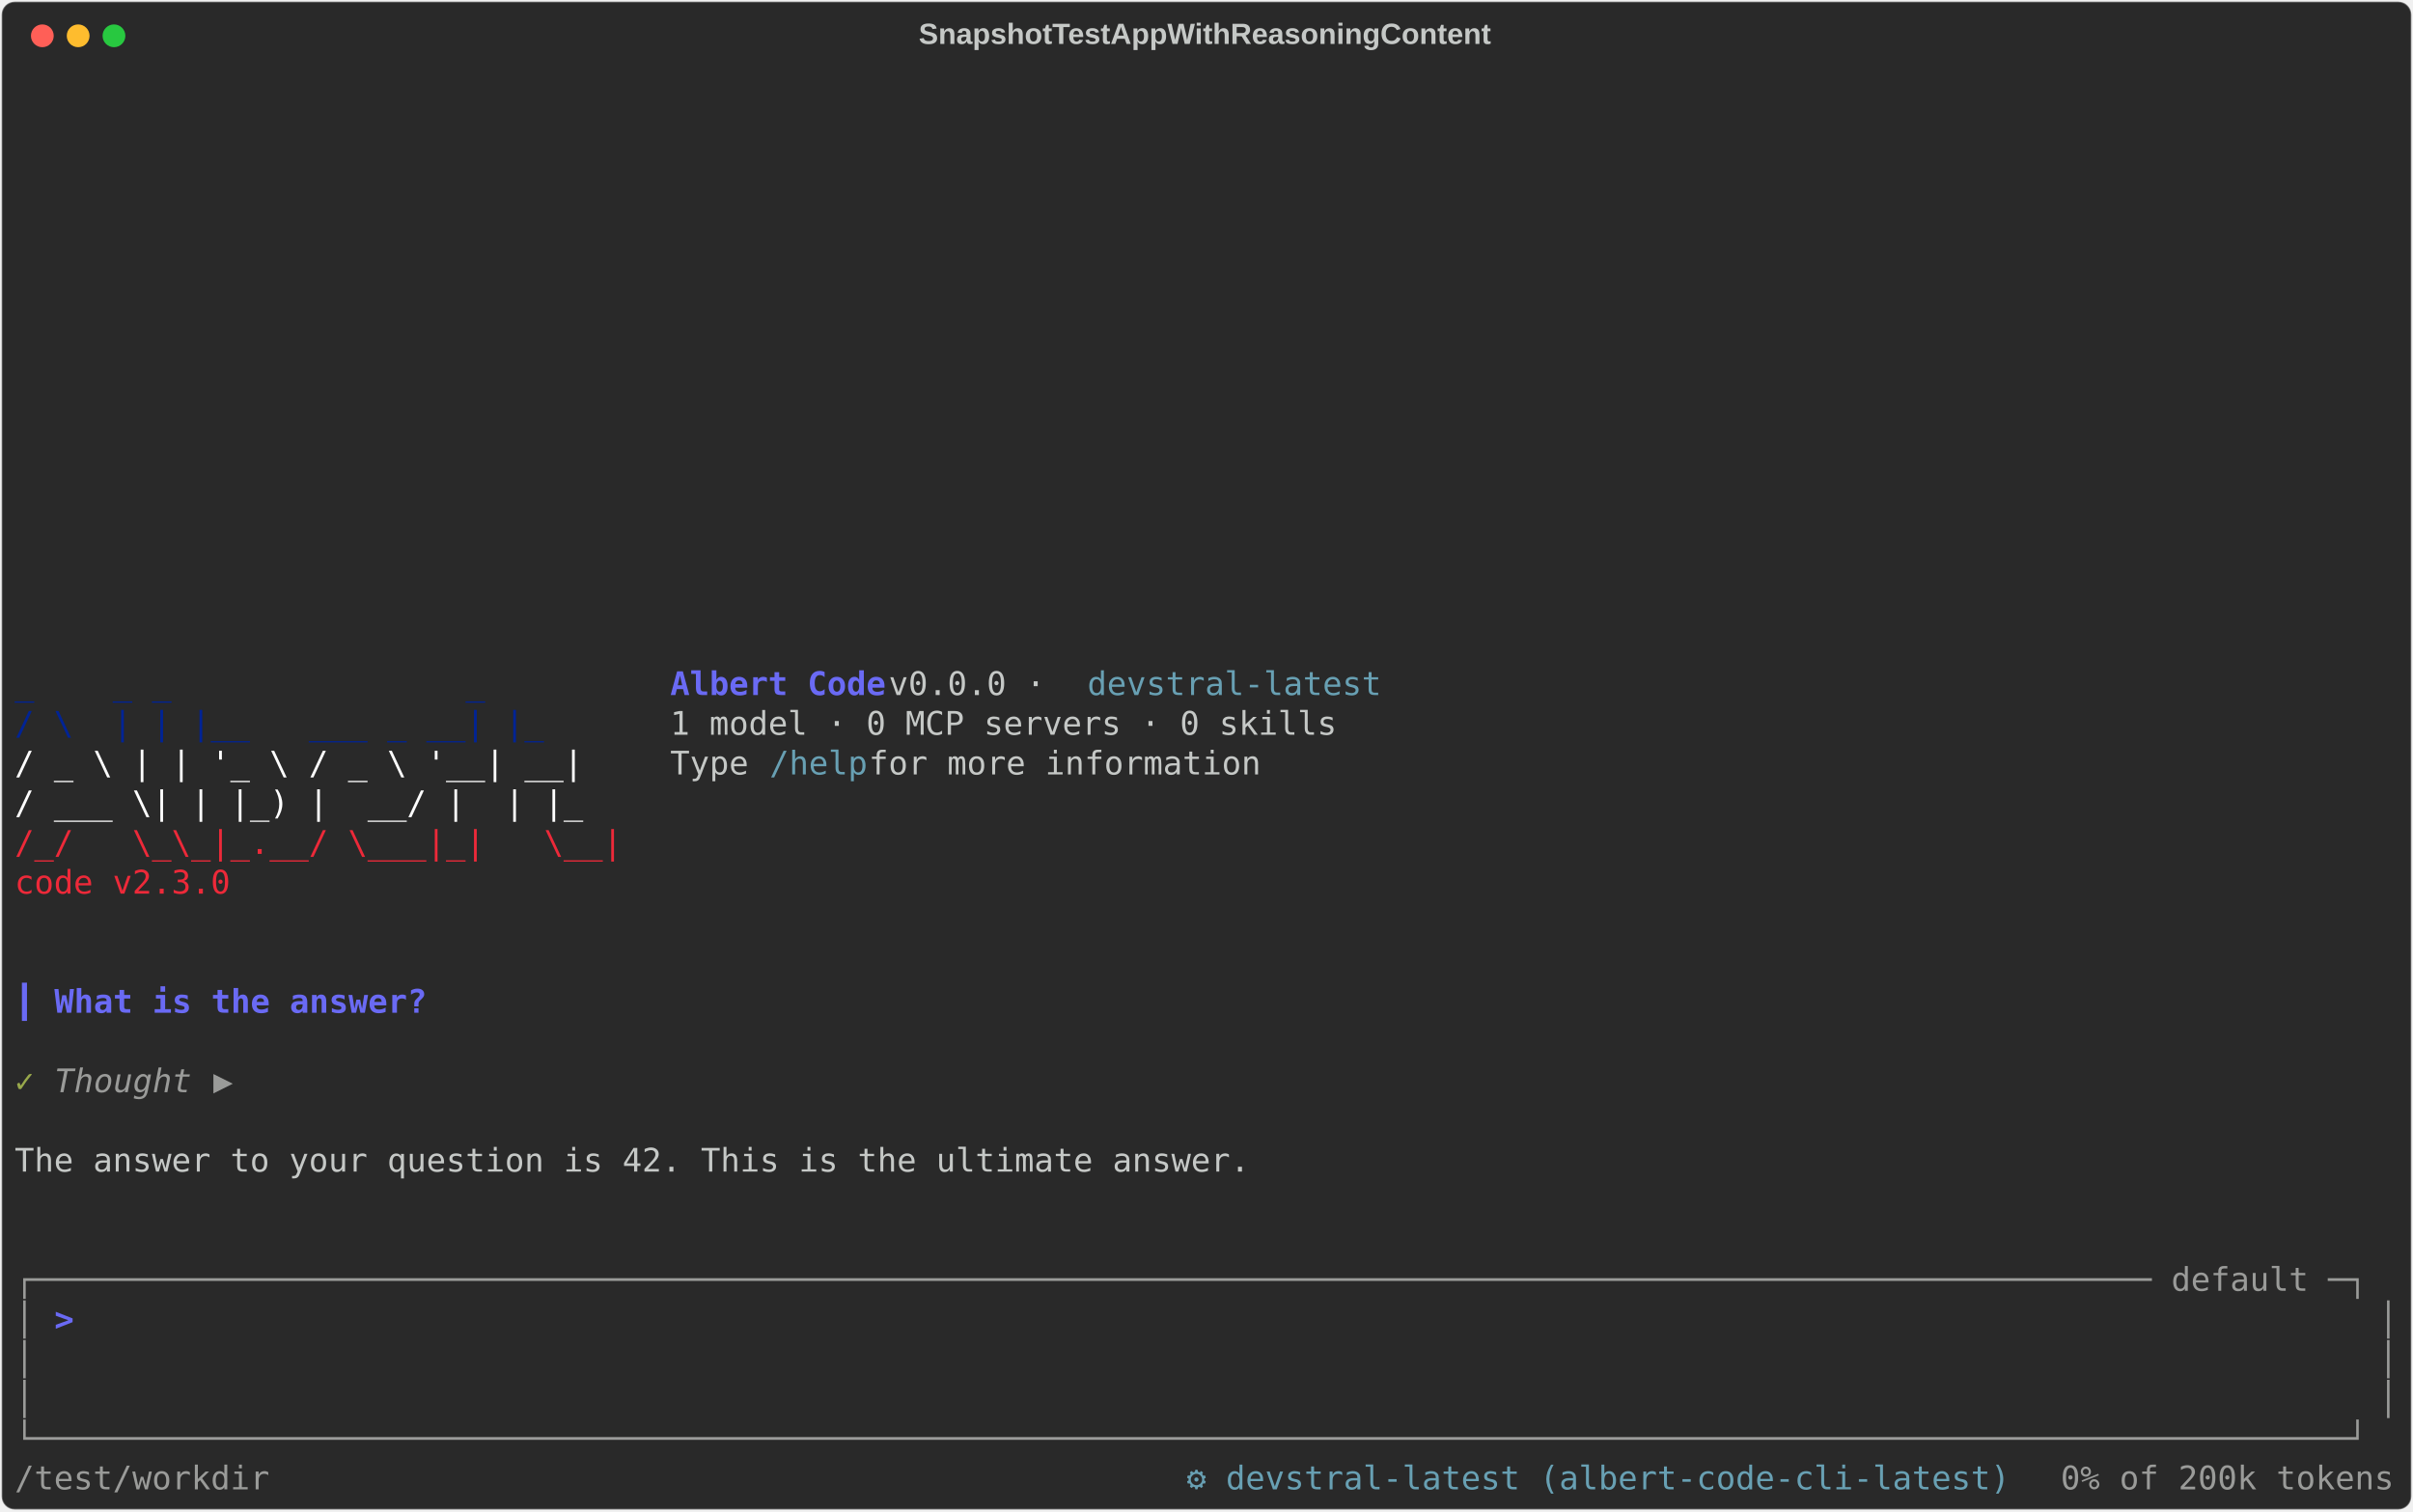
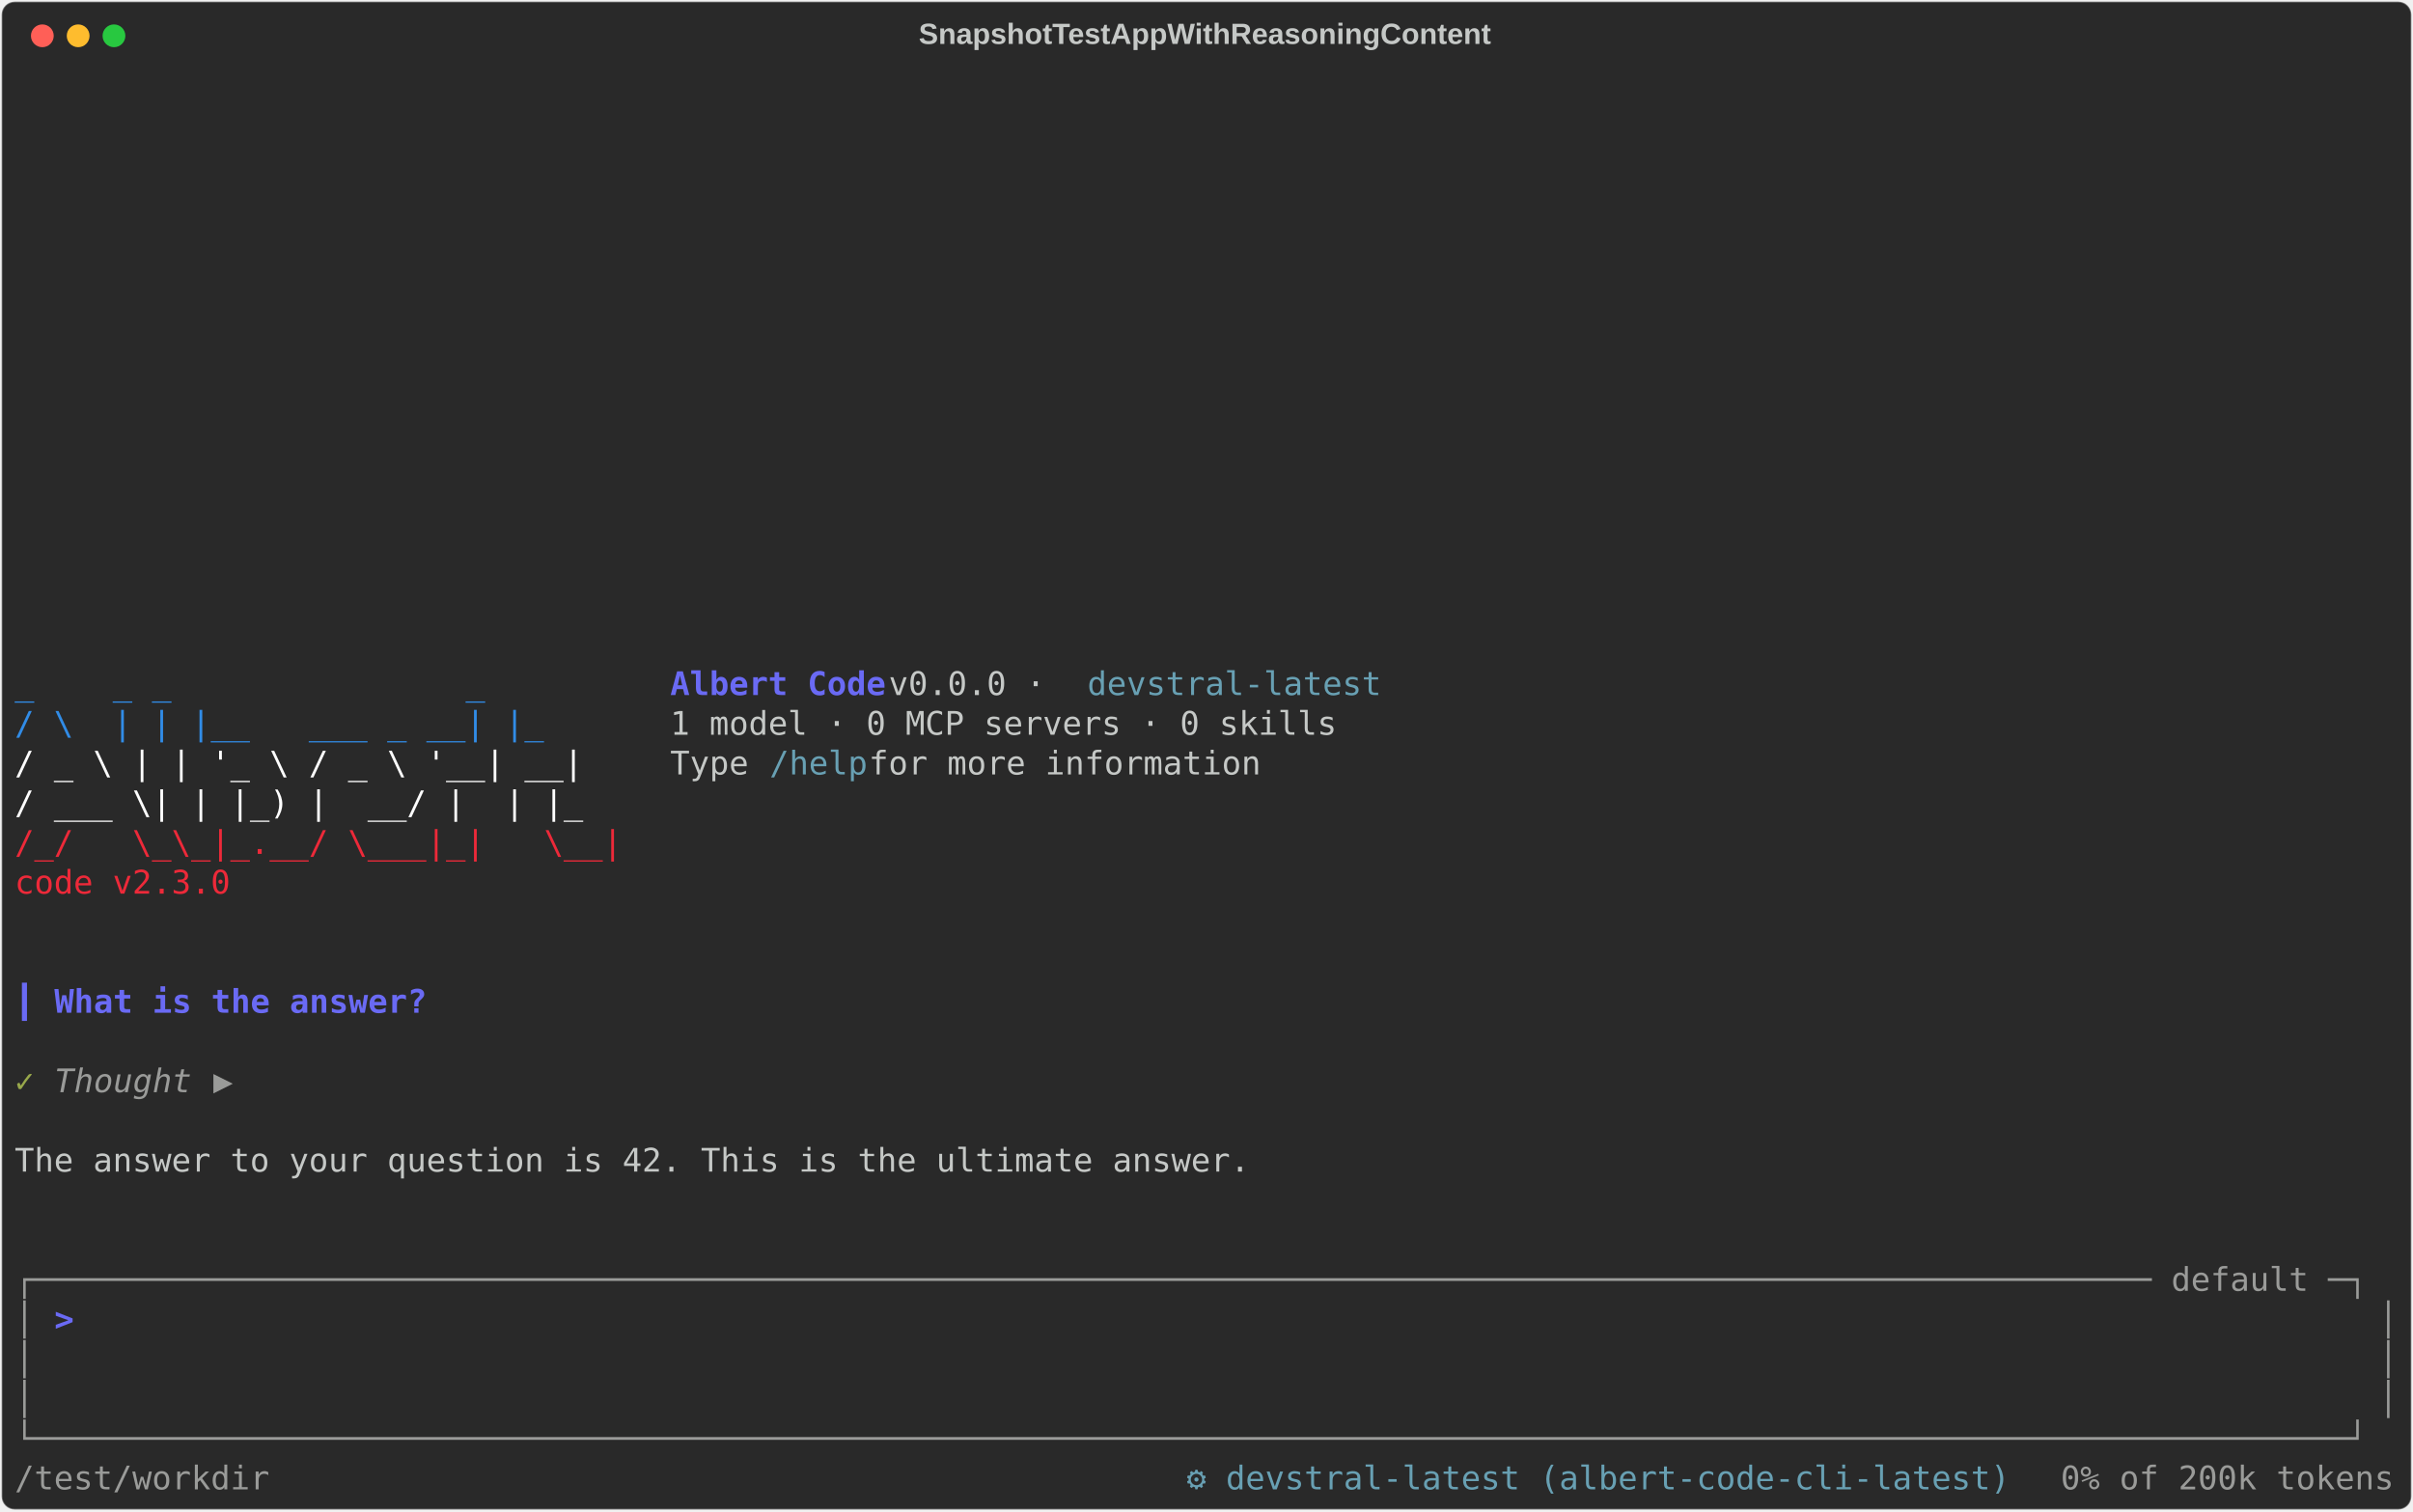
<svg xmlns="http://www.w3.org/2000/svg" class="rich-terminal" viewBox="0 0 1482 928.4">
  <style>

    @font-face {
        font-family: "Fira Code";
        src: local("FiraCode-Regular"),
                url("https://cdnjs.cloudflare.com/ajax/libs/firacode/6.2.0/woff2/FiraCode-Regular.woff2") format("woff2"),
                url("https://cdnjs.cloudflare.com/ajax/libs/firacode/6.2.0/woff/FiraCode-Regular.woff") format("woff");
        font-style: normal;
        font-weight: 400;
    }
    @font-face {
        font-family: "Fira Code";
        src: local("FiraCode-Bold"),
                url("https://cdnjs.cloudflare.com/ajax/libs/firacode/6.2.0/woff2/FiraCode-Bold.woff2") format("woff2"),
                url("https://cdnjs.cloudflare.com/ajax/libs/firacode/6.2.0/woff/FiraCode-Bold.woff") format("woff");
        font-style: bold;
        font-weight: 700;
    }

    .terminal-matrix {
        font-family: Fira Code, monospace;
        font-size: 20px;
        line-height: 24.4px;
        font-variant-east-asian: full-width;
    }

    .terminal-title {
        font-size: 18px;
        font-weight: bold;
        font-family: arial;
    }

    .terminal-r1 { fill: #c5c8c6 }
- .terminal-r2 { fill: #002395 }
+ .terminal-r2 { fill: #318ce7 }
.terminal-r3 { fill: #6a6af4;font-weight: bold }
.terminal-r4 { fill: #68a0b3 }
.terminal-r5 { fill: #ffffff }
.terminal-r6 { fill: #ed2939 }
.terminal-r7 { fill: #6a6af4 }
.terminal-r8 { fill: #98a84b }
.terminal-r9 { fill: #9a9b99;font-style: italic; }
.terminal-r10 { fill: #9a9b99 }
    </style>
  <defs>
    <clipPath id="terminal-clip-terminal">
      <rect x="0" y="0" width="1463.0" height="877.4" />
    </clipPath>
    <clipPath id="terminal-line-0">
      <rect x="0" y="1.5" width="1464" height="24.65" />
    </clipPath>
    <clipPath id="terminal-line-1">
      <rect x="0" y="25.9" width="1464" height="24.65" />
    </clipPath>
    <clipPath id="terminal-line-2">
      <rect x="0" y="50.3" width="1464" height="24.65" />
    </clipPath>
    <clipPath id="terminal-line-3">
      <rect x="0" y="74.7" width="1464" height="24.65" />
    </clipPath>
    <clipPath id="terminal-line-4">
      <rect x="0" y="99.1" width="1464" height="24.65" />
    </clipPath>
    <clipPath id="terminal-line-5">
      <rect x="0" y="123.5" width="1464" height="24.65" />
    </clipPath>
    <clipPath id="terminal-line-6">
      <rect x="0" y="147.9" width="1464" height="24.65" />
    </clipPath>
    <clipPath id="terminal-line-7">
      <rect x="0" y="172.3" width="1464" height="24.65" />
    </clipPath>
    <clipPath id="terminal-line-8">
      <rect x="0" y="196.7" width="1464" height="24.65" />
    </clipPath>
    <clipPath id="terminal-line-9">
      <rect x="0" y="221.1" width="1464" height="24.65" />
    </clipPath>
    <clipPath id="terminal-line-10">
      <rect x="0" y="245.5" width="1464" height="24.65" />
    </clipPath>
    <clipPath id="terminal-line-11">
      <rect x="0" y="269.9" width="1464" height="24.65" />
    </clipPath>
    <clipPath id="terminal-line-12">
      <rect x="0" y="294.3" width="1464" height="24.65" />
    </clipPath>
    <clipPath id="terminal-line-13">
      <rect x="0" y="318.7" width="1464" height="24.65" />
    </clipPath>
    <clipPath id="terminal-line-14">
      <rect x="0" y="343.1" width="1464" height="24.65" />
    </clipPath>
    <clipPath id="terminal-line-15">
      <rect x="0" y="367.5" width="1464" height="24.65" />
    </clipPath>
    <clipPath id="terminal-line-16">
      <rect x="0" y="391.9" width="1464" height="24.65" />
    </clipPath>
    <clipPath id="terminal-line-17">
      <rect x="0" y="416.3" width="1464" height="24.65" />
    </clipPath>
    <clipPath id="terminal-line-18">
      <rect x="0" y="440.7" width="1464" height="24.65" />
    </clipPath>
    <clipPath id="terminal-line-19">
      <rect x="0" y="465.1" width="1464" height="24.65" />
    </clipPath>
    <clipPath id="terminal-line-20">
      <rect x="0" y="489.5" width="1464" height="24.65" />
    </clipPath>
    <clipPath id="terminal-line-21">
      <rect x="0" y="513.9" width="1464" height="24.65" />
    </clipPath>
    <clipPath id="terminal-line-22">
      <rect x="0" y="538.3" width="1464" height="24.65" />
    </clipPath>
    <clipPath id="terminal-line-23">
      <rect x="0" y="562.7" width="1464" height="24.65" />
    </clipPath>
    <clipPath id="terminal-line-24">
      <rect x="0" y="587.1" width="1464" height="24.65" />
    </clipPath>
    <clipPath id="terminal-line-25">
      <rect x="0" y="611.5" width="1464" height="24.65" />
    </clipPath>
    <clipPath id="terminal-line-26">
      <rect x="0" y="635.9" width="1464" height="24.65" />
    </clipPath>
    <clipPath id="terminal-line-27">
      <rect x="0" y="660.3" width="1464" height="24.65" />
    </clipPath>
    <clipPath id="terminal-line-28">
      <rect x="0" y="684.7" width="1464" height="24.65" />
    </clipPath>
    <clipPath id="terminal-line-29">
      <rect x="0" y="709.1" width="1464" height="24.65" />
    </clipPath>
    <clipPath id="terminal-line-30">
      <rect x="0" y="733.5" width="1464" height="24.65" />
    </clipPath>
    <clipPath id="terminal-line-31">
      <rect x="0" y="757.9" width="1464" height="24.65" />
    </clipPath>
    <clipPath id="terminal-line-32">
      <rect x="0" y="782.3" width="1464" height="24.65" />
    </clipPath>
    <clipPath id="terminal-line-33">
      <rect x="0" y="806.7" width="1464" height="24.65" />
    </clipPath>
    <clipPath id="terminal-line-34">
      <rect x="0" y="831.1" width="1464" height="24.65" />
    </clipPath>
  </defs>
  <rect fill="#292929" stroke="rgba(255,255,255,0.35)" stroke-width="1" x="1" y="1" width="1480" height="926.4" rx="8" />
  <text class="terminal-title" fill="#c5c8c6" text-anchor="middle" x="740" y="27">SnapshotTestAppWithReasoningContent</text>
  <g transform="translate(26,22)">
    <circle cx="0" cy="0" r="7" fill="#ff5f57" />
    <circle cx="22" cy="0" r="7" fill="#febc2e" />
    <circle cx="44" cy="0" r="7" fill="#28c840" />
  </g>
  <g transform="translate(9, 41)" clip-path="url(#terminal-clip-terminal)">
    <g class="terminal-matrix">
      <text class="terminal-r1" x="1464" y="20" textLength="12.2" clip-path="url(#terminal-line-0)">
</text>
      <text class="terminal-r1" x="1464" y="44.4" textLength="12.2" clip-path="url(#terminal-line-1)">
</text>
      <text class="terminal-r1" x="1464" y="68.8" textLength="12.2" clip-path="url(#terminal-line-2)">
</text>
      <text class="terminal-r1" x="1464" y="93.2" textLength="12.2" clip-path="url(#terminal-line-3)">
</text>
      <text class="terminal-r1" x="1464" y="117.6" textLength="12.2" clip-path="url(#terminal-line-4)">
</text>
      <text class="terminal-r1" x="1464" y="142" textLength="12.2" clip-path="url(#terminal-line-5)">
</text>
      <text class="terminal-r1" x="1464" y="166.4" textLength="12.2" clip-path="url(#terminal-line-6)">
</text>
      <text class="terminal-r1" x="1464" y="190.8" textLength="12.2" clip-path="url(#terminal-line-7)">
</text>
      <text class="terminal-r1" x="1464" y="215.2" textLength="12.2" clip-path="url(#terminal-line-8)">
</text>
      <text class="terminal-r1" x="1464" y="239.6" textLength="12.2" clip-path="url(#terminal-line-9)">
</text>
      <text class="terminal-r1" x="1464" y="264" textLength="12.2" clip-path="url(#terminal-line-10)">
</text>
      <text class="terminal-r1" x="1464" y="288.4" textLength="12.2" clip-path="url(#terminal-line-11)">
</text>
      <text class="terminal-r1" x="1464" y="312.8" textLength="12.2" clip-path="url(#terminal-line-12)">
</text>
      <text class="terminal-r1" x="1464" y="337.2" textLength="12.2" clip-path="url(#terminal-line-13)">
</text>
      <text class="terminal-r1" x="1464" y="361.6" textLength="12.2" clip-path="url(#terminal-line-14)">
</text>
      <text class="terminal-r2" x="0" y="386" textLength="378.2" clip-path="url(#terminal-line-15)">    _    _ _               _   </text>
      <text class="terminal-r3" x="402.6" y="386" textLength="134.2" clip-path="url(#terminal-line-15)">Albert Code</text>
      <text class="terminal-r1" x="536.8" y="386" textLength="122" clip-path="url(#terminal-line-15)"> v0.0.0 · </text>
      <text class="terminal-r4" x="658.8" y="386" textLength="183" clip-path="url(#terminal-line-15)">devstral-latest</text>
      <text class="terminal-r1" x="1464" y="386" textLength="12.2" clip-path="url(#terminal-line-15)">
</text>
      <text class="terminal-r2" x="0" y="410.4" textLength="378.2" clip-path="url(#terminal-line-16)">   / \  | | |__   ___ _ __| |_ </text>
      <text class="terminal-r1" x="402.6" y="410.4" textLength="414.8" clip-path="url(#terminal-line-16)">1 model · 0 MCP servers · 0 skills</text>
      <text class="terminal-r1" x="1464" y="410.4" textLength="12.2" clip-path="url(#terminal-line-16)">
</text>
      <text class="terminal-r5" x="0" y="434.8" textLength="378.2" clip-path="url(#terminal-line-17)">  / _ \ | | '_ \ / _ \ '__| __|</text>
      <text class="terminal-r1" x="402.6" y="434.8" textLength="61" clip-path="url(#terminal-line-17)">Type </text>
      <text class="terminal-r4" x="463.6" y="434.8" textLength="61" clip-path="url(#terminal-line-17)">/help</text>
      <text class="terminal-r1" x="524.6" y="434.8" textLength="256.2" clip-path="url(#terminal-line-17)"> for more information</text>
      <text class="terminal-r1" x="1464" y="434.8" textLength="12.2" clip-path="url(#terminal-line-17)">
</text>
      <text class="terminal-r5" x="0" y="459.2" textLength="378.2" clip-path="url(#terminal-line-18)"> / ___ \| | |_) |  __/ |  | |_ </text>
      <text class="terminal-r1" x="1464" y="459.2" textLength="12.2" clip-path="url(#terminal-line-18)">
</text>
      <text class="terminal-r6" x="0" y="483.6" textLength="378.2" clip-path="url(#terminal-line-19)">/_/   \_\_|_.__/ \___|_|   \__|</text>
      <text class="terminal-r1" x="1464" y="483.6" textLength="12.2" clip-path="url(#terminal-line-19)">
</text>
      <text class="terminal-r6" x="0" y="508" textLength="353.8" clip-path="url(#terminal-line-20)">                  code v2.3.0</text>
      <text class="terminal-r1" x="1464" y="508" textLength="12.2" clip-path="url(#terminal-line-20)">
</text>
      <text class="terminal-r1" x="1464" y="532.4" textLength="12.2" clip-path="url(#terminal-line-21)">
</text>
      <text class="terminal-r1" x="1464" y="556.8" textLength="12.2" clip-path="url(#terminal-line-22)">
</text>
      <text class="terminal-r7" x="0" y="581.2" textLength="12.2" clip-path="url(#terminal-line-23)">┃</text>
      <text class="terminal-r3" x="24.4" y="581.2" textLength="231.8" clip-path="url(#terminal-line-23)">What is the answer?</text>
      <text class="terminal-r1" x="1464" y="581.2" textLength="12.2" clip-path="url(#terminal-line-23)">
</text>
      <text class="terminal-r1" x="1464" y="605.6" textLength="12.2" clip-path="url(#terminal-line-24)">
</text>
      <text class="terminal-r8" x="0" y="630" textLength="12.2" clip-path="url(#terminal-line-25)">✓</text>
      <text class="terminal-r9" x="24.4" y="630" textLength="85.4" clip-path="url(#terminal-line-25)">Thought</text>
      <text class="terminal-r9" x="122" y="630" textLength="12.2" clip-path="url(#terminal-line-25)">▶</text>
      <text class="terminal-r1" x="1464" y="630" textLength="12.2" clip-path="url(#terminal-line-25)">
</text>
      <text class="terminal-r1" x="1464" y="654.4" textLength="12.2" clip-path="url(#terminal-line-26)">
</text>
      <text class="terminal-r1" x="0" y="678.8" textLength="768.6" clip-path="url(#terminal-line-27)">The answer to your question is 42. This is the ultimate answer.</text>
      <text class="terminal-r1" x="1464" y="678.8" textLength="12.2" clip-path="url(#terminal-line-27)">
</text>
      <text class="terminal-r1" x="1464" y="703.2" textLength="12.2" clip-path="url(#terminal-line-28)">
</text>
      <text class="terminal-r1" x="1464" y="727.6" textLength="12.2" clip-path="url(#terminal-line-29)">
</text>
      <text class="terminal-r10" x="0" y="752" textLength="1464" clip-path="url(#terminal-line-30)">┌──────────────────────────────────────────────────────────────────────────────────────────────────────────── default ─┐</text>
      <text class="terminal-r1" x="1464" y="752" textLength="12.2" clip-path="url(#terminal-line-30)">
</text>
      <text class="terminal-r10" x="0" y="776.4" textLength="12.2" clip-path="url(#terminal-line-31)">│</text>
      <text class="terminal-r3" x="24.4" y="776.4" textLength="12.2" clip-path="url(#terminal-line-31)">&gt;</text>
      <text class="terminal-r10" x="1451.8" y="776.4" textLength="12.2" clip-path="url(#terminal-line-31)">│</text>
      <text class="terminal-r1" x="1464" y="776.4" textLength="12.2" clip-path="url(#terminal-line-31)">
</text>
      <text class="terminal-r10" x="0" y="800.8" textLength="12.2" clip-path="url(#terminal-line-32)">│</text>
      <text class="terminal-r10" x="1451.8" y="800.8" textLength="12.2" clip-path="url(#terminal-line-32)">│</text>
      <text class="terminal-r1" x="1464" y="800.8" textLength="12.2" clip-path="url(#terminal-line-32)">
</text>
      <text class="terminal-r10" x="0" y="825.2" textLength="12.2" clip-path="url(#terminal-line-33)">│</text>
      <text class="terminal-r10" x="1451.8" y="825.2" textLength="12.2" clip-path="url(#terminal-line-33)">│</text>
      <text class="terminal-r1" x="1464" y="825.2" textLength="12.2" clip-path="url(#terminal-line-33)">
</text>
      <text class="terminal-r10" x="0" y="849.6" textLength="1464" clip-path="url(#terminal-line-34)">└──────────────────────────────────────────────────────────────────────────────────────────────────────────────────────┘</text>
      <text class="terminal-r1" x="1464" y="849.6" textLength="12.2" clip-path="url(#terminal-line-34)">
</text>
      <text class="terminal-r10" x="0" y="874" textLength="158.6" clip-path="url(#terminal-line-35)">/test/workdir</text>
      <text class="terminal-r4" x="719.8" y="874" textLength="512.4" clip-path="url(#terminal-line-35)">⚙ devstral-latest (albert-code-cli-latest)</text>
      <text class="terminal-r10" x="1256.6" y="874" textLength="207.4" clip-path="url(#terminal-line-35)">0% of 200k tokens</text>
    </g>
  </g>
</svg>
